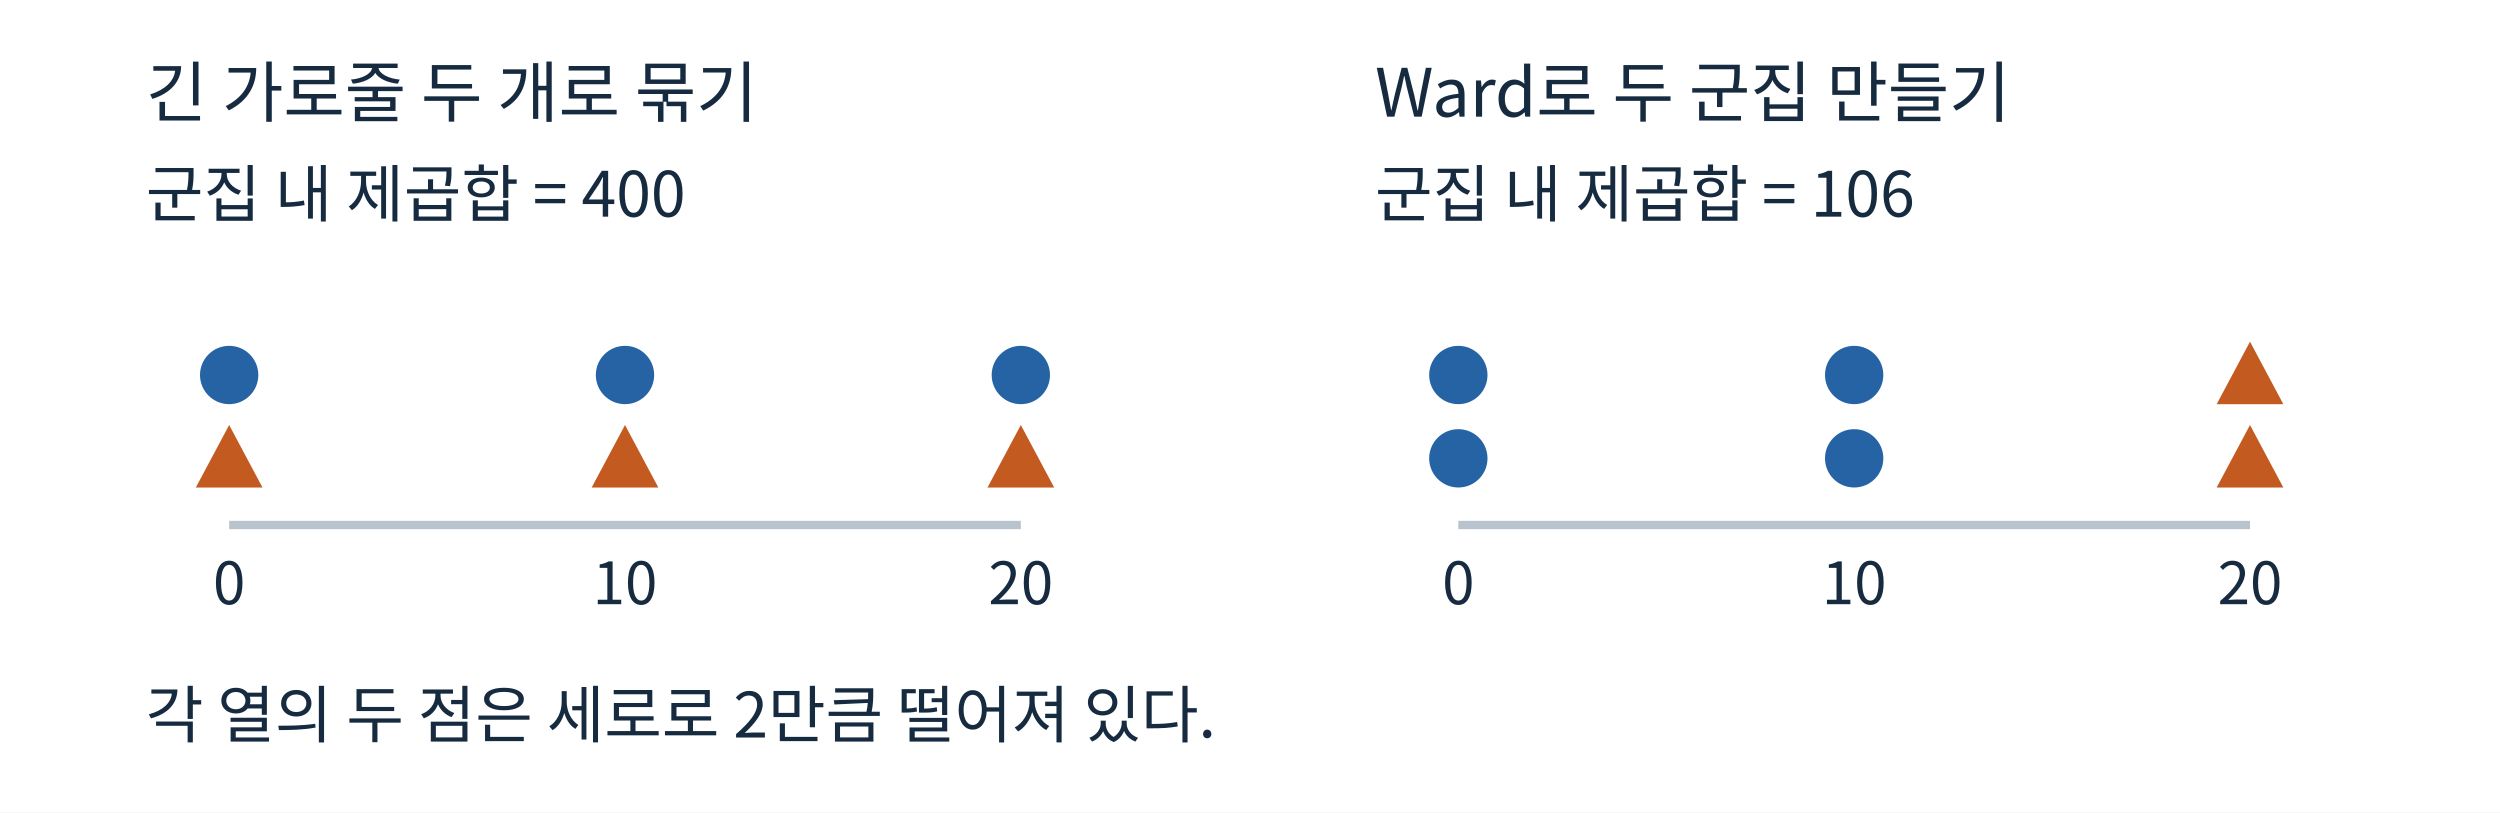
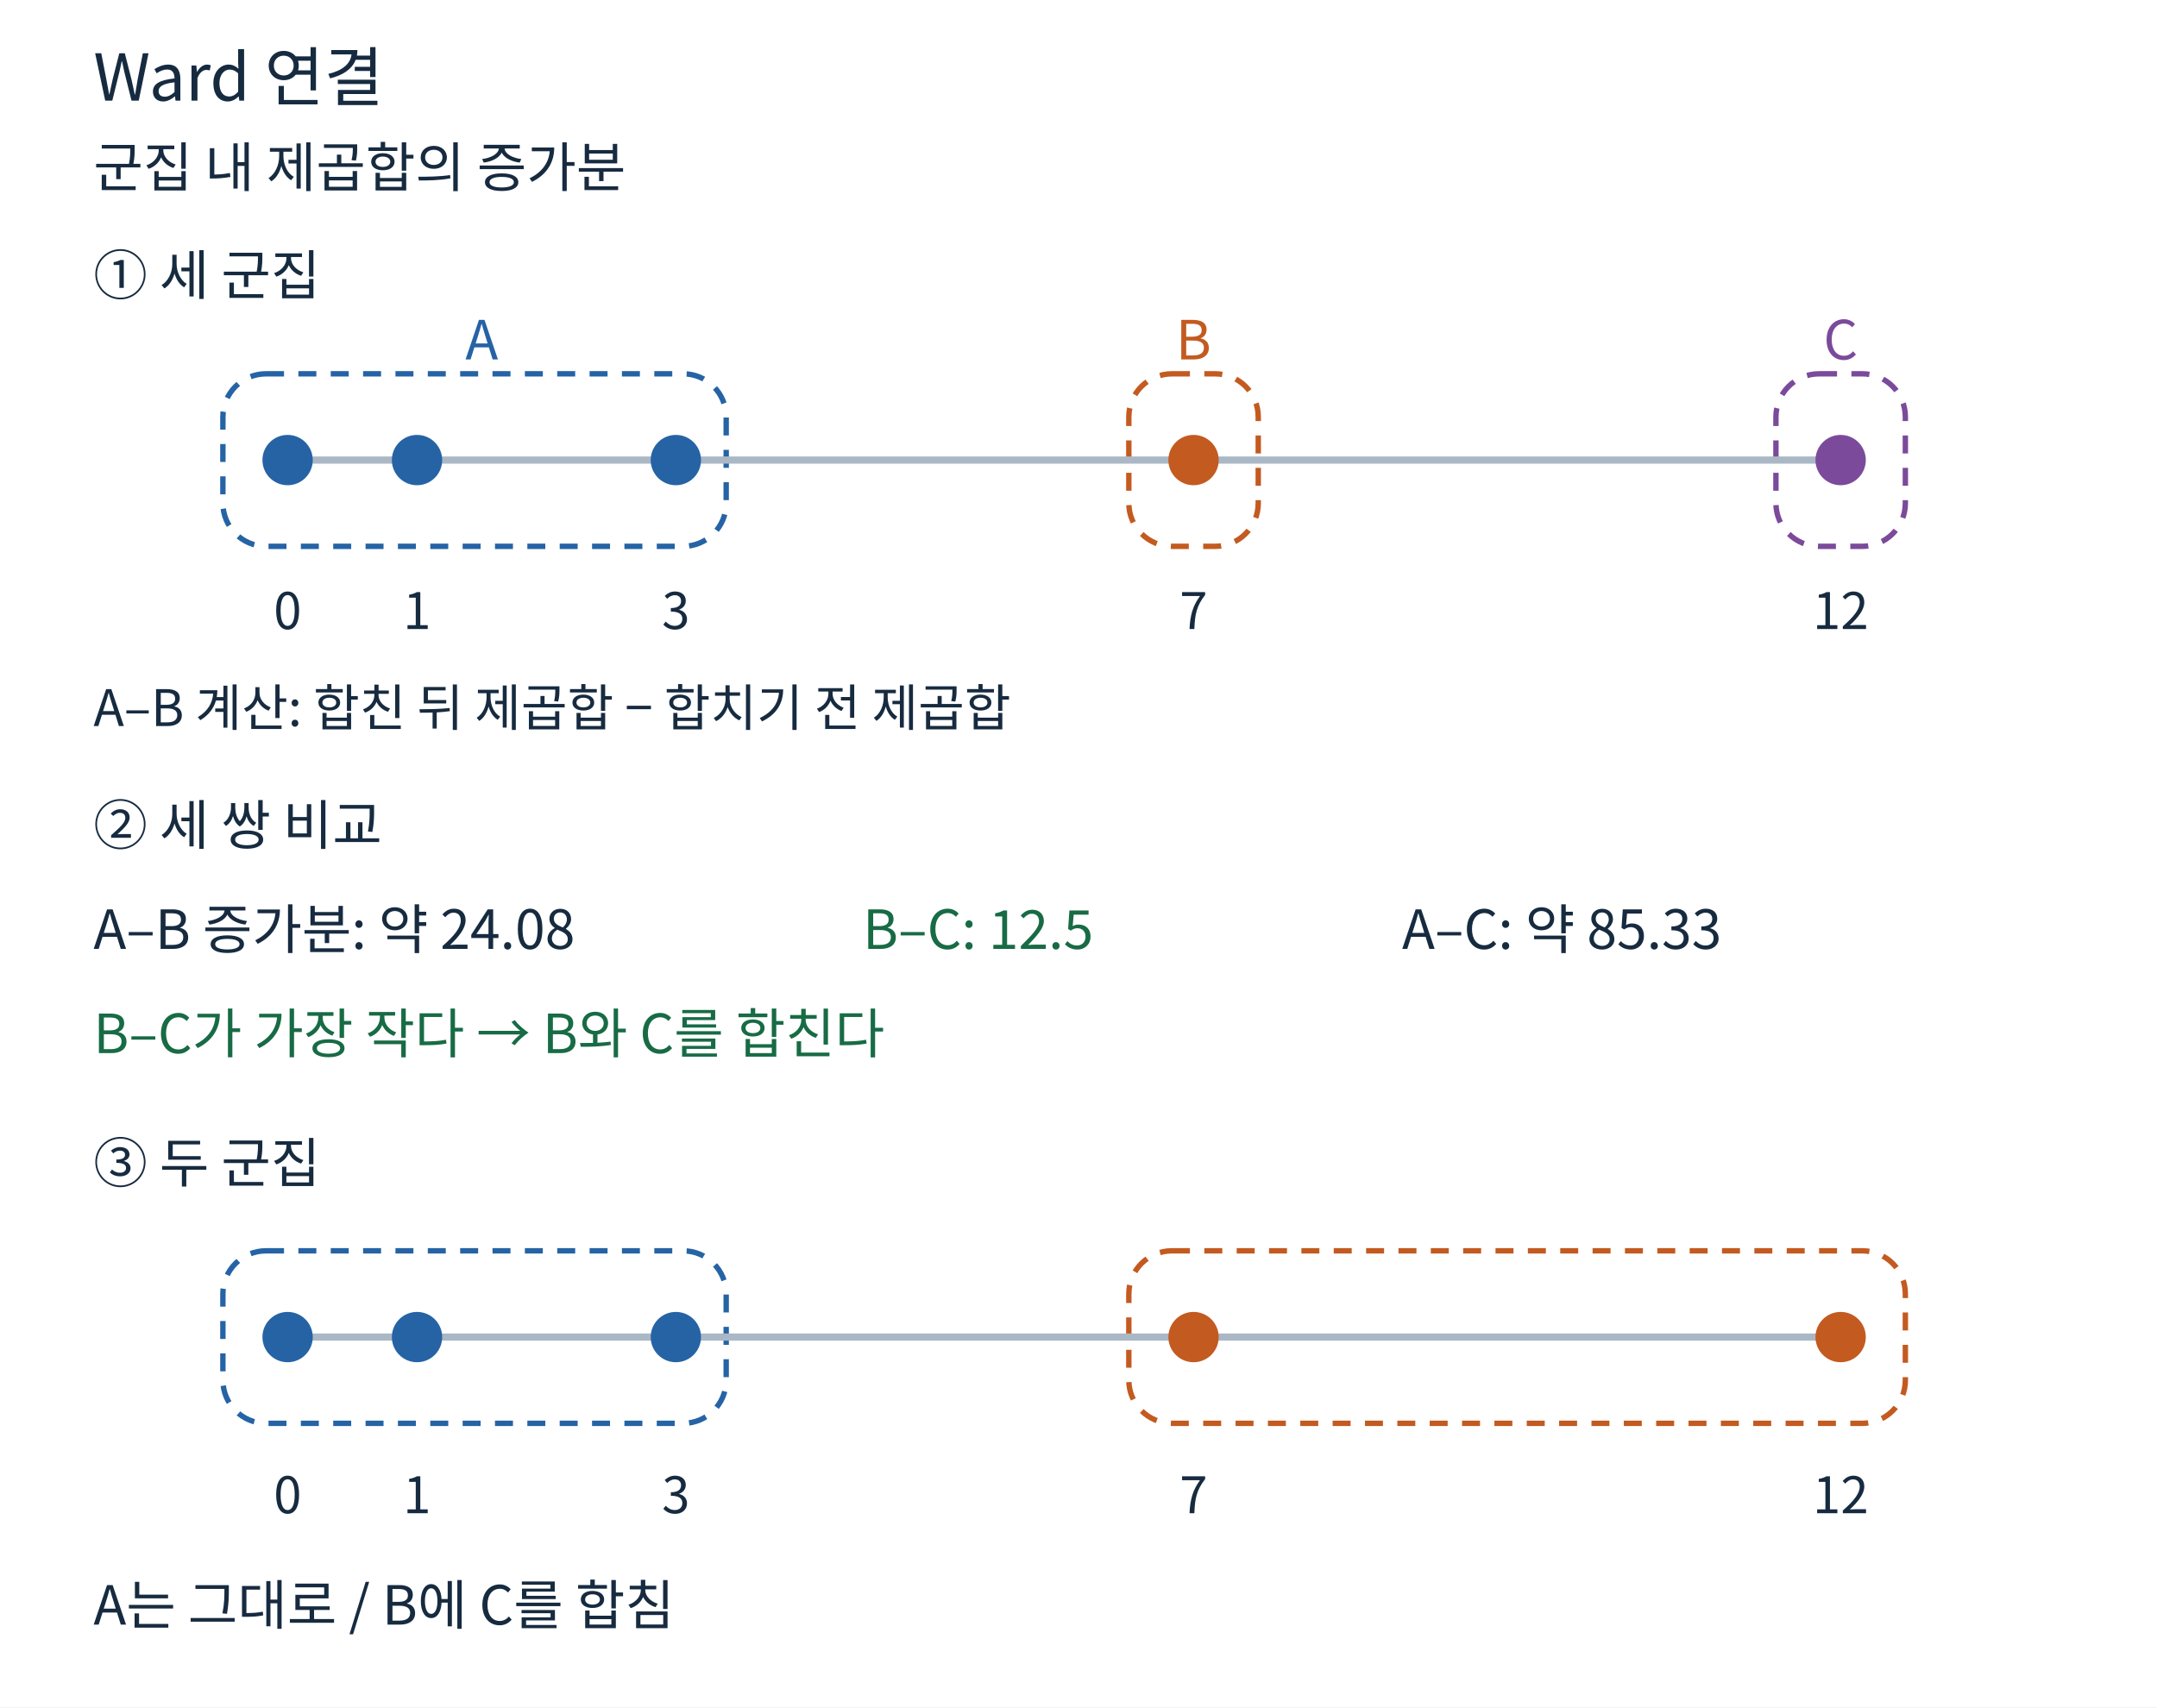
- <svg xmlns="http://www.w3.org/2000/svg" viewBox="0 0 600 195" role="img">
-   <rect width="600" height="195" fill="white" />
+ <svg xmlns="http://www.w3.org/2000/svg" viewBox="0 0 600 475" role="img">
+   <rect width="600" height="475" fill="white" />
  <g font-family="'Malgun Gothic', 'Noto Sans CJK KR', sans-serif">
-     <text x="35" y="28" font-size="16" fill="#172b40" text-anchor="start">긴 가로줄 두 개로 묶기</text>
-     <text x="330" y="28" font-size="16" fill="#172b40" text-anchor="start">Ward로 두 군집 만들기</text>
-     <text x="35" y="52" font-size="15" fill="#172b40" text-anchor="start">군집 내 제곱합 = 400</text>
-     <text x="330" y="52" font-size="15" fill="#172b40" text-anchor="start">군집 내 제곱합 = 106</text>
-     <circle cx="55" cy="90" r="7" fill="#2563a5" />
-     <path d="M 55 102 l 8 15 h -16 Z" fill="#c35a20" />
-     <text x="55" y="145" font-size="14" fill="#172b40" text-anchor="middle">0</text>
-     <circle cx="150" cy="90" r="7" fill="#2563a5" />
-     <path d="M 150 102 l 8 15 h -16 Z" fill="#c35a20" />
-     <text x="150" y="145" font-size="14" fill="#172b40" text-anchor="middle">10</text>
-     <circle cx="245" cy="90" r="7" fill="#2563a5" />
-     <path d="M 245 102 l 8 15 h -16 Z" fill="#c35a20" />
-     <text x="245" y="145" font-size="14" fill="#172b40" text-anchor="middle">20</text>
-     <line x1="55" y1="126" x2="245" y2="126" stroke="#b8c3ce" stroke-width="2" />
-     <circle cx="350" cy="90" r="7" fill="#2563a5" />
-     <circle cx="350" cy="110" r="7" fill="#2563a5" />
-     <text x="350" y="145" font-size="14" fill="#172b40" text-anchor="middle">0</text>
-     <circle cx="445" cy="90" r="7" fill="#2563a5" />
-     <circle cx="445" cy="110" r="7" fill="#2563a5" />
-     <text x="445" y="145" font-size="14" fill="#172b40" text-anchor="middle">10</text>
-     <path d="M 540 82 l 8 15 h -16 Z" fill="#c35a20" />
-     <path d="M 540 102 l 8 15 h -16 Z" fill="#c35a20" />
-     <text x="540" y="145" font-size="14" fill="#172b40" text-anchor="middle">20</text>
-     <line x1="350" y1="126" x2="540" y2="126" stroke="#b8c3ce" stroke-width="2" />
-     <text x="35" y="177" font-size="15" fill="#172b40" text-anchor="start">각 열의 두 점은 세로로 2만큼 떨어져 있다.</text>
+     <text x="26" y="28" font-size="18" fill="#172b40" text-anchor="start">Ward 연결</text>
+     <text x="26" y="52" font-size="15" fill="#172b40" text-anchor="start">군집 내 제곱합의 증가분</text>
+     <text x="26" y="82" font-size="15" fill="#172b40" text-anchor="start">① 세 군집</text>
+     <rect x="62" y="104" width="140" height="48" rx="12" fill="none" stroke="#2563a5" stroke-width="1.5" stroke-dasharray="5 4" />
+     <rect x="314" y="104" width="36" height="48" rx="12" fill="none" stroke="#c35a20" stroke-width="1.5" stroke-dasharray="5 4" />
+     <rect x="494" y="104" width="36" height="48" rx="12" fill="none" stroke="#7b4a9b" stroke-width="1.5" stroke-dasharray="5 4" />
+     <text x="134" y="100" font-size="15" fill="#2563a5" text-anchor="middle">A</text>
+     <text x="332" y="100" font-size="15" fill="#c35a20" text-anchor="middle">B</text>
+     <text x="512" y="100" font-size="15" fill="#7b4a9b" text-anchor="middle">C</text>
+     <line x1="80" y1="128" x2="512" y2="128" stroke="#aab8c6" stroke-width="2" />
+     <circle cx="80" cy="128" r="7" fill="#2563a5" />
+     <circle cx="116" cy="128" r="7" fill="#2563a5" />
+     <circle cx="188" cy="128" r="7" fill="#2563a5" />
+     <circle cx="332" cy="128" r="7" fill="#c35a20" />
+     <circle cx="512" cy="128" r="7" fill="#7b4a9b" />
+     <text x="80" y="175" font-size="14" fill="#172b40" text-anchor="middle">0</text>
+     <text x="116" y="175" font-size="14" fill="#172b40" text-anchor="middle">1</text>
+     <text x="188" y="175" font-size="14" fill="#172b40" text-anchor="middle">3</text>
+     <text x="332" y="175" font-size="14" fill="#172b40" text-anchor="middle">7</text>
+     <text x="512" y="175" font-size="14" fill="#172b40" text-anchor="middle">12</text>
+     <text x="26" y="202" font-size="14" fill="#172b40" text-anchor="start">A–B 계산: 합친 뒤 제곱합 − 합치기 전 제곱합</text>
+     <text x="26" y="235" font-size="15" fill="#172b40" text-anchor="start">② 세 쌍 비교</text>
+     <text x="26" y="264" font-size="15" fill="#172b40" text-anchor="start">A–B 증가분: 약 24.08</text>
+     <text x="240" y="264" font-size="15" fill="#176b45" text-anchor="start">B–C: 12.5</text>
+     <text x="390" y="264" font-size="15" fill="#172b40" text-anchor="start">A–C: 약 85.33</text>
+     <text x="26" y="293" font-size="15" fill="#176b45" text-anchor="start">B–C가 가장 작다 → B와 C를 합친다</text>
+     <text x="26" y="329" font-size="15" fill="#172b40" text-anchor="start">③ 두 군집</text>
+     <rect x="62" y="348" width="140" height="48" rx="12" fill="none" stroke="#2563a5" stroke-width="1.5" stroke-dasharray="5 4" />
+     <rect x="314" y="348" width="216" height="48" rx="12" fill="none" stroke="#c35a20" stroke-width="1.5" stroke-dasharray="5 4" />
+     <line x1="80" y1="372" x2="512" y2="372" stroke="#aab8c6" stroke-width="2" />
+     <circle cx="80" cy="372" r="7" fill="#2563a5" />
+     <circle cx="116" cy="372" r="7" fill="#2563a5" />
+     <circle cx="188" cy="372" r="7" fill="#2563a5" />
+     <circle cx="332" cy="372" r="7" fill="#c35a20" />
+     <circle cx="512" cy="372" r="7" fill="#c35a20" />
+     <text x="80" y="421" font-size="14" fill="#172b40" text-anchor="middle">0</text>
+     <text x="116" y="421" font-size="14" fill="#172b40" text-anchor="middle">1</text>
+     <text x="188" y="421" font-size="14" fill="#172b40" text-anchor="middle">3</text>
+     <text x="332" y="421" font-size="14" fill="#172b40" text-anchor="middle">7</text>
+     <text x="512" y="421" font-size="14" fill="#172b40" text-anchor="middle">12</text>
+     <text x="26" y="452" font-size="15" fill="#172b40" text-anchor="start">A는 그대로  /  B에 C를 합침</text>
  </g>
</svg>
